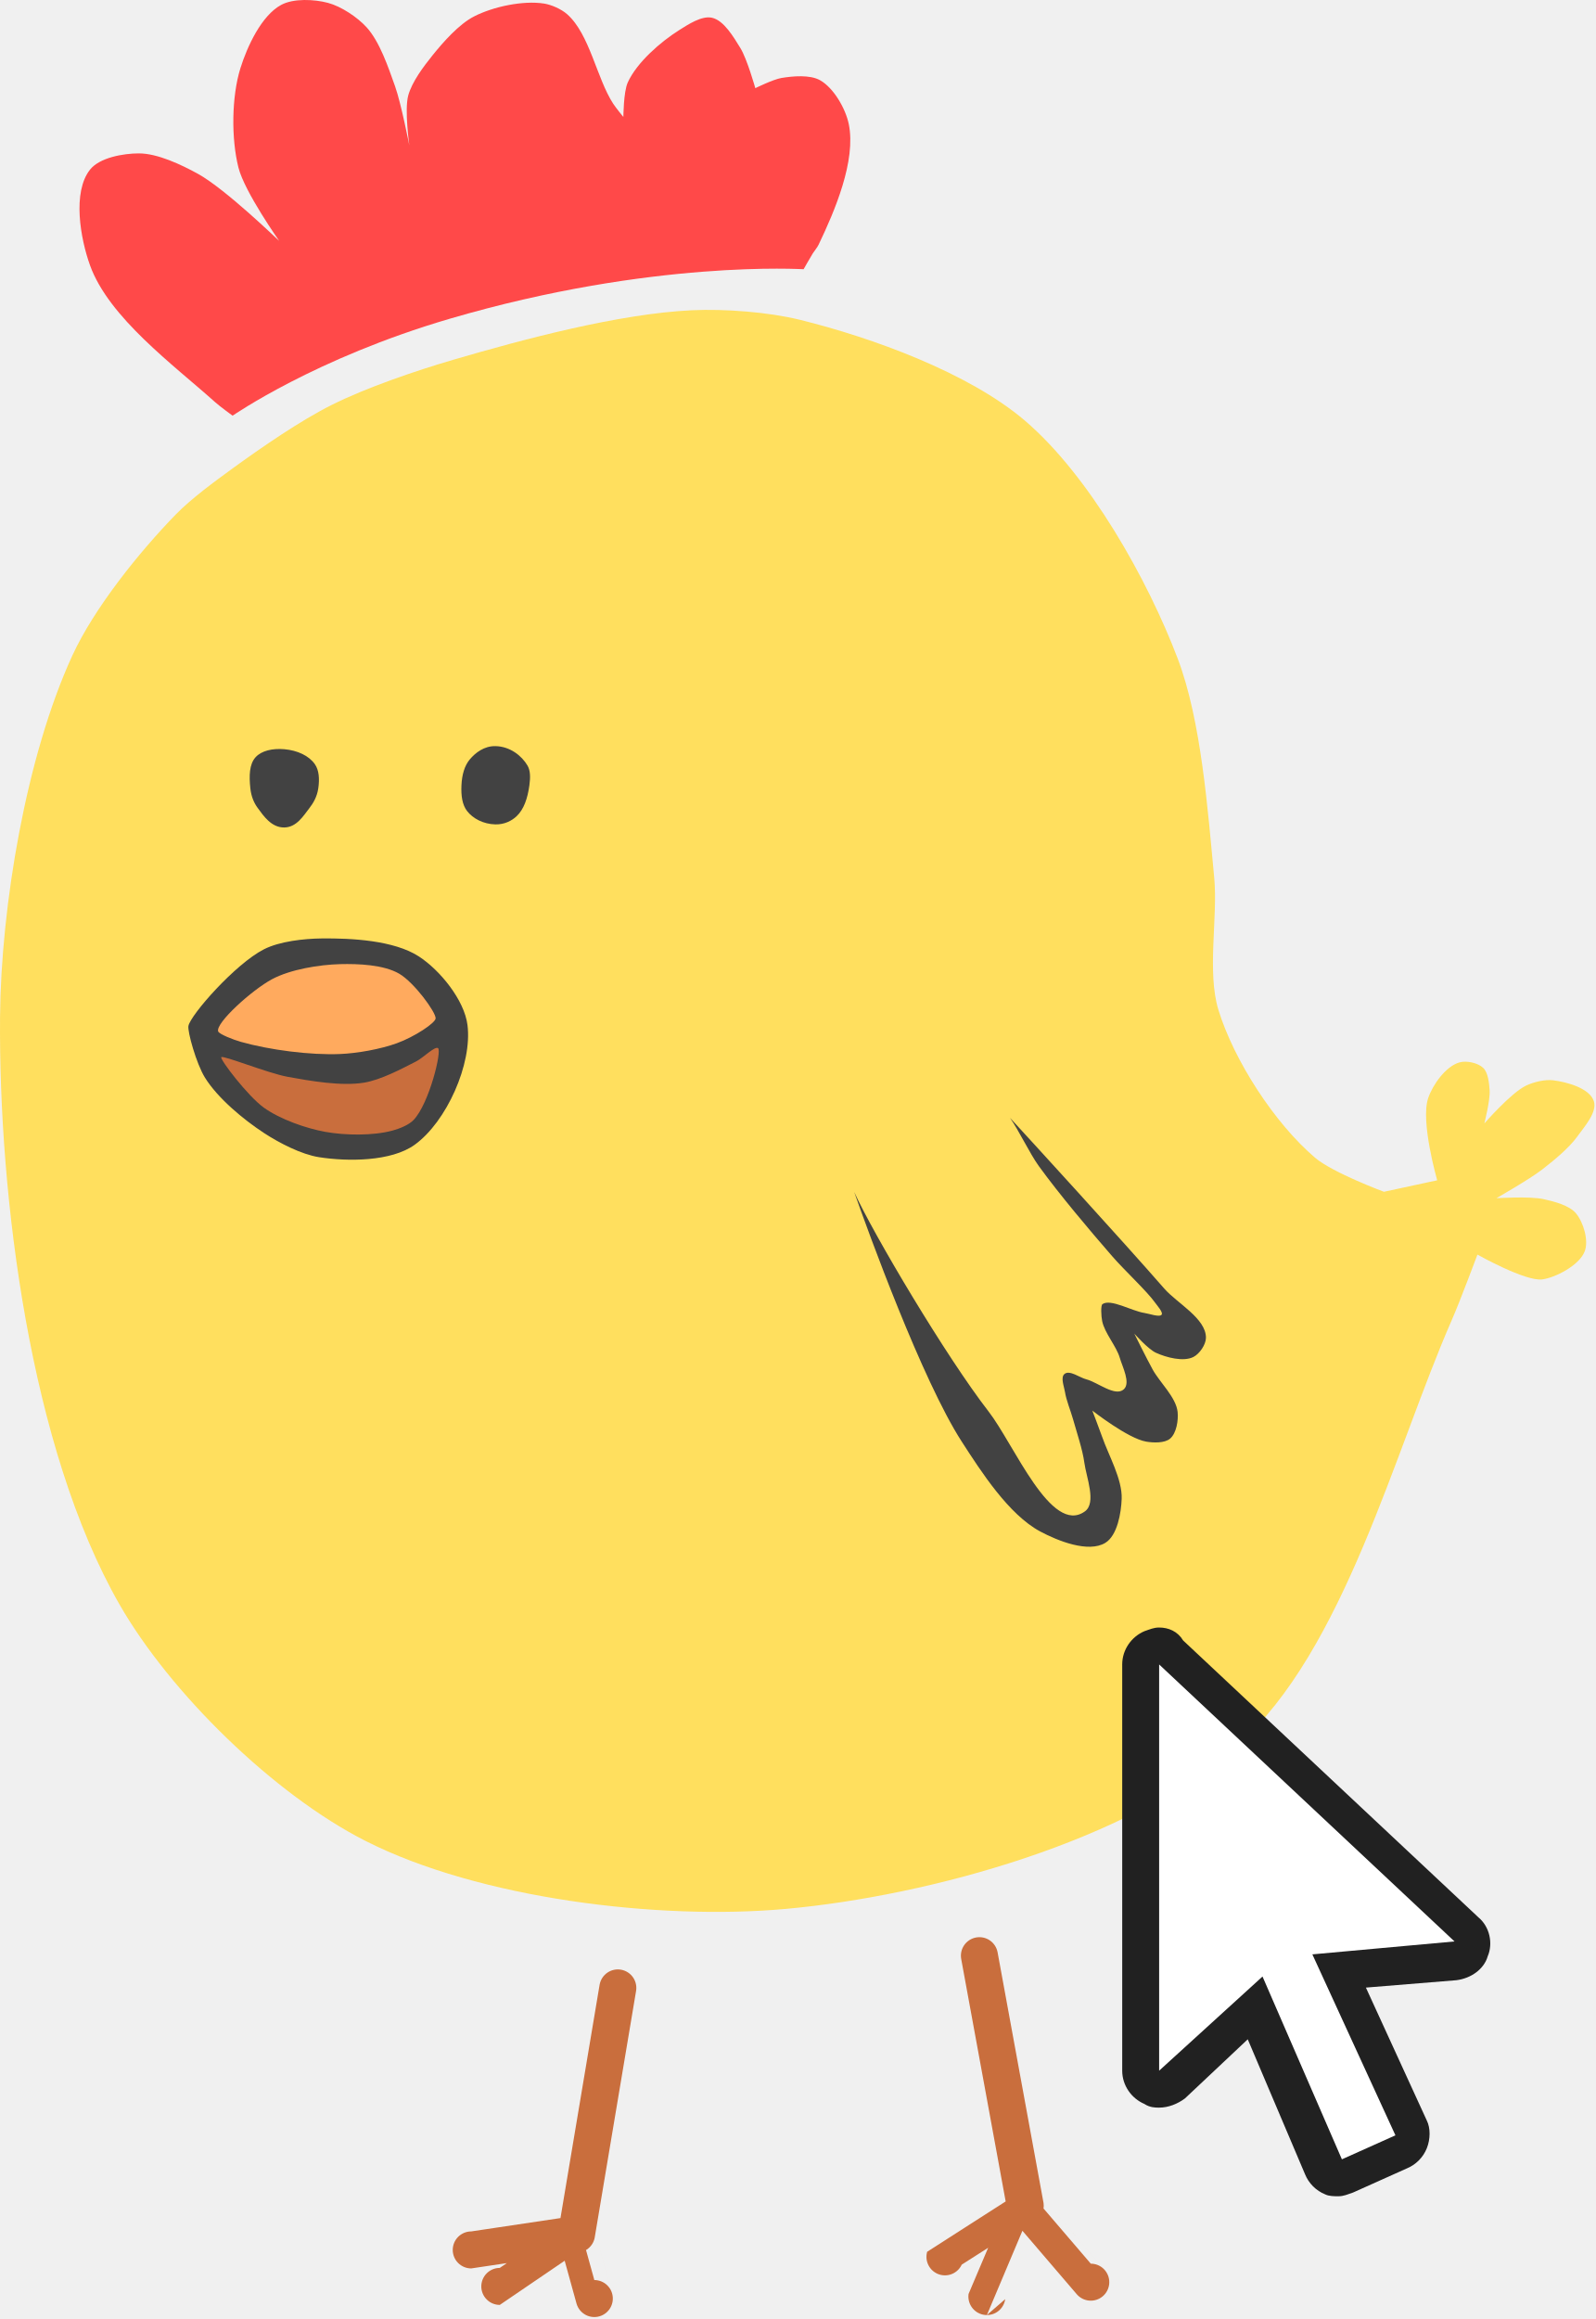
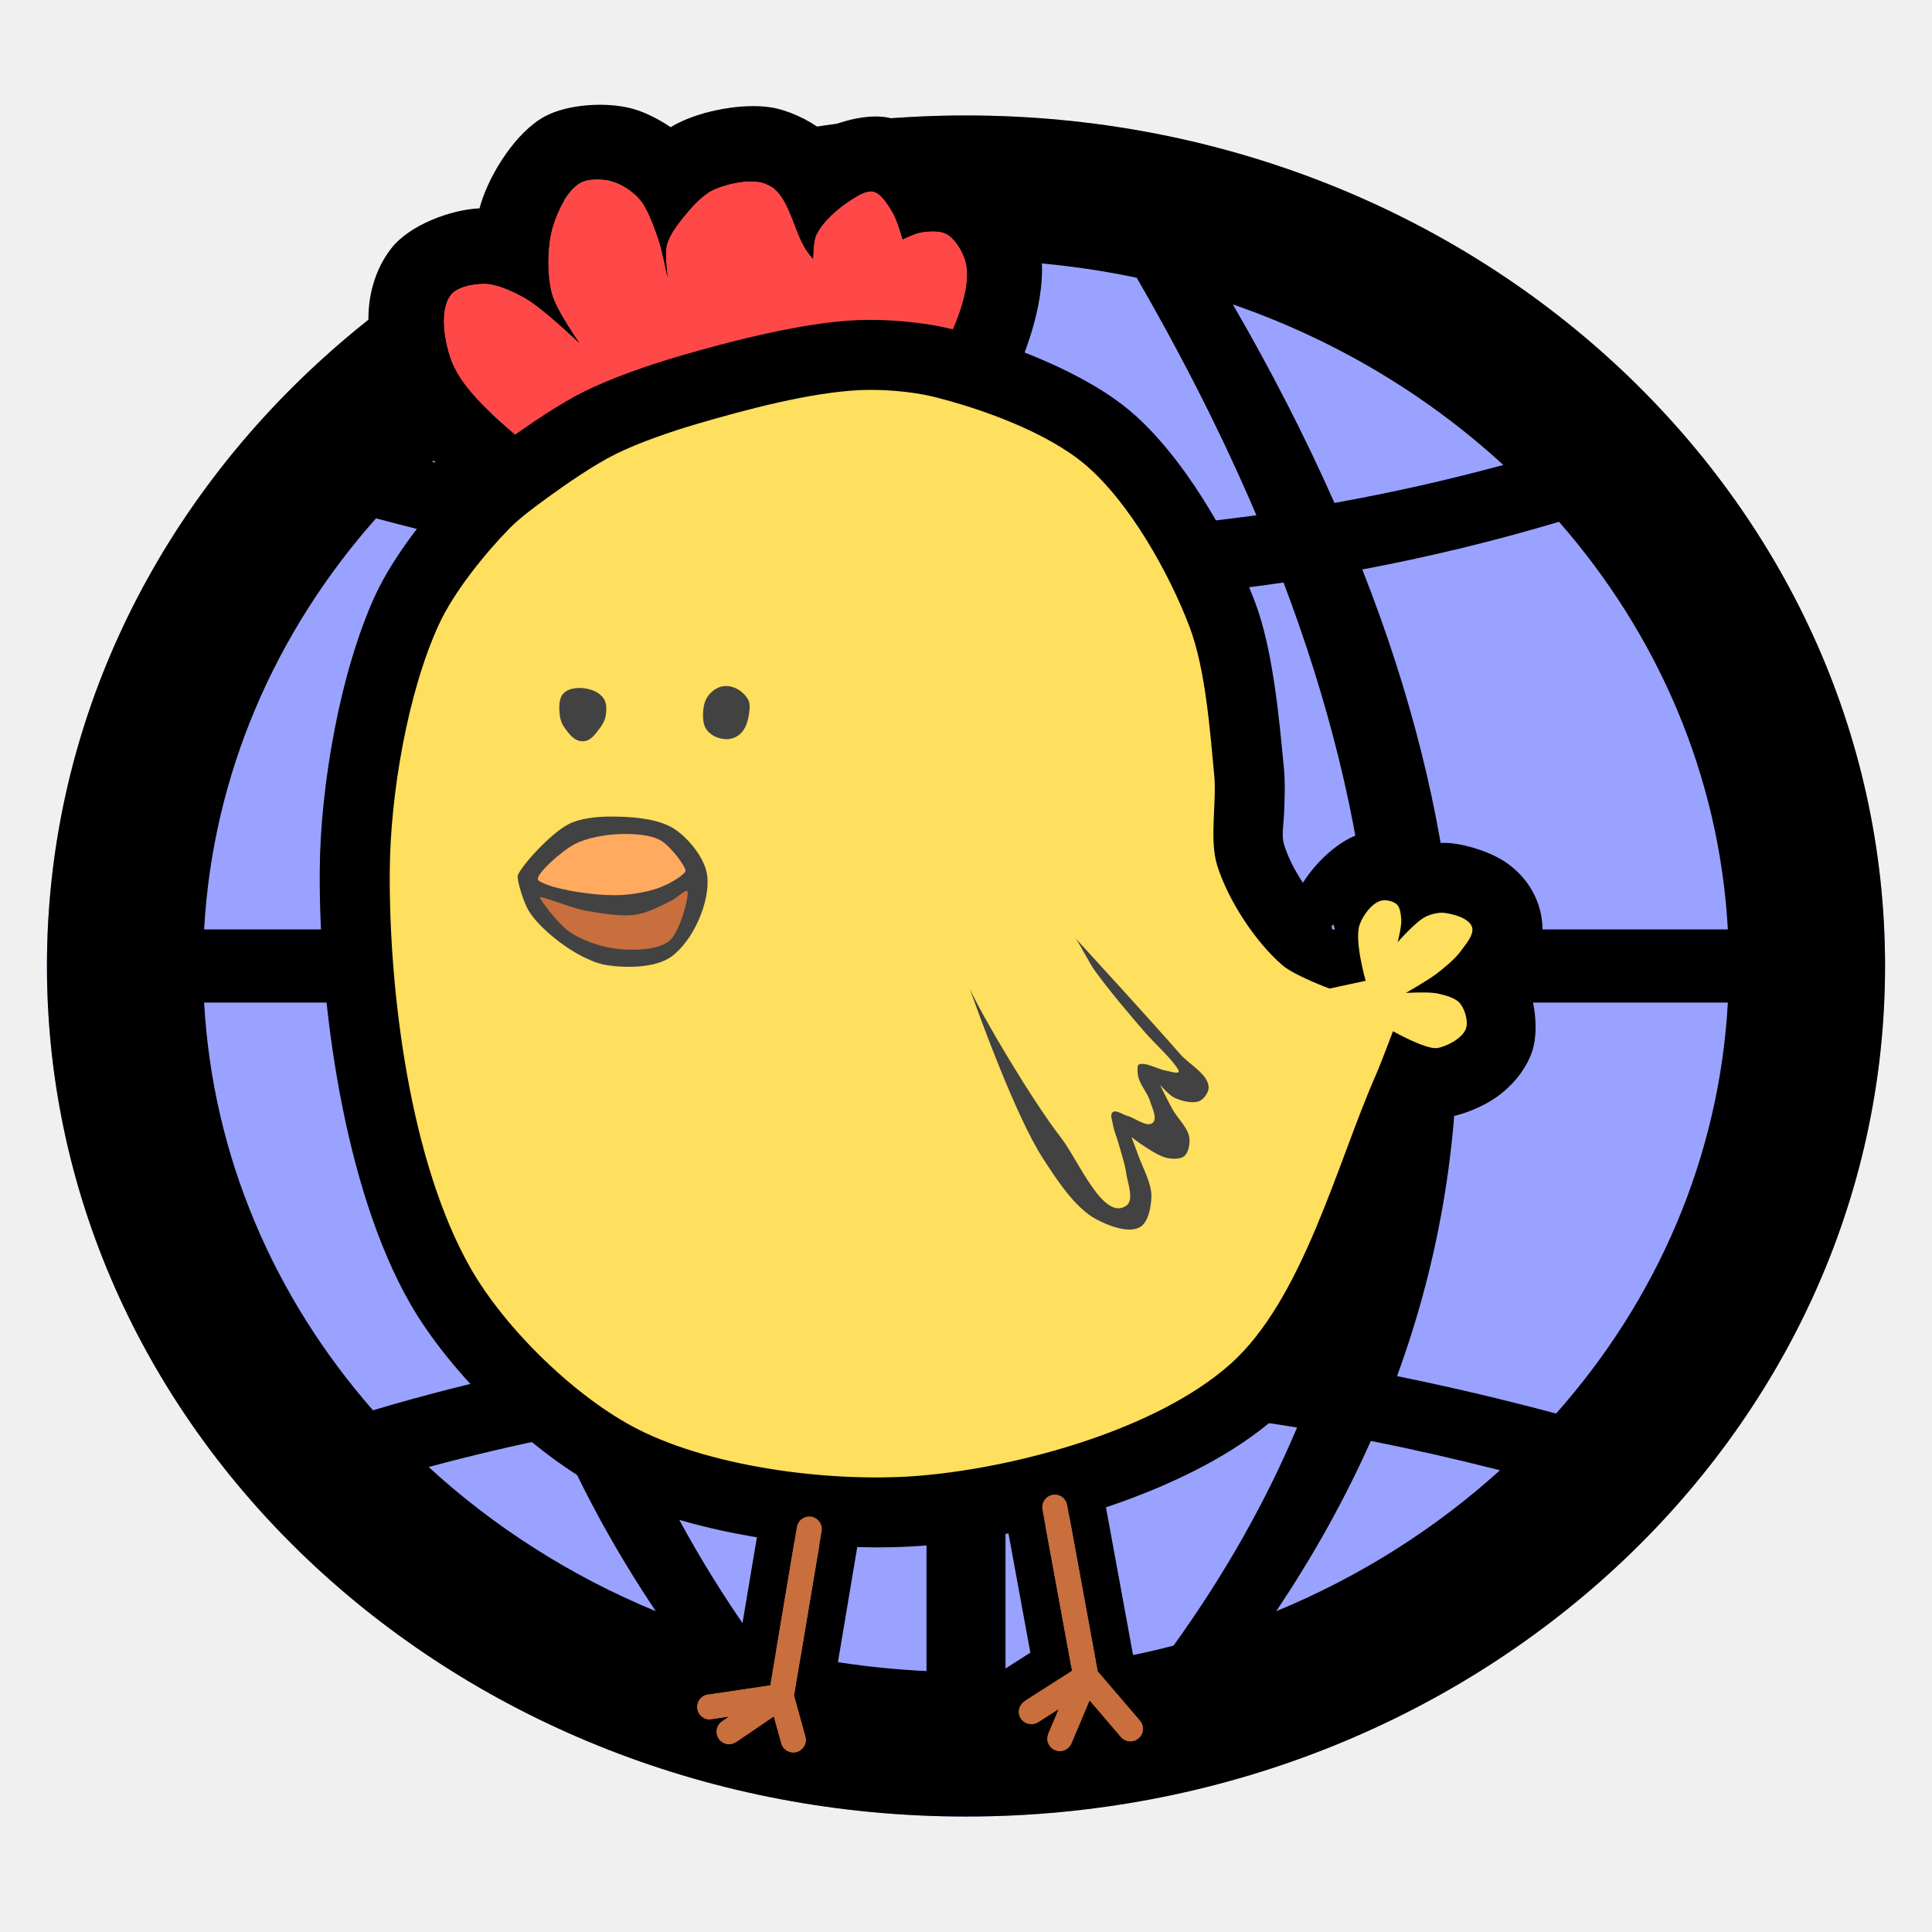
- <svg xmlns="http://www.w3.org/2000/svg" width="100%" height="100%" viewBox="0 0 647 940" version="1.1" xml:space="preserve" style="fill-rule:evenodd;clip-rule:evenodd;stroke-linecap:round;stroke-linejoin:round;">
-   <g id="dark-fill" transform="matrix(1,0,0,1,-473.173,-426.392)">
+ <svg xmlns="http://www.w3.org/2000/svg" width="100%" height="100%" viewBox="0 0 512 512" version="1.1" xml:space="preserve" style="fill-rule:evenodd;clip-rule:evenodd;stroke-linejoin:round;stroke-miterlimit:2;">
+   <g id="network" transform="matrix(0.988198,0,0,0.914521,-37.4736,-8.92865)">
+     <path d="M296.979,43.222C160.853,43.222 50.51,153.565 50.51,289.691C50.51,425.817 160.853,536.16 296.979,536.16C433.104,536.16 543.447,425.817 543.447,289.691C543.447,153.565 433.104,43.222 296.979,43.222Z" style="fill:rgb(154,162,255);fill-rule:nonzero;" />
+   </g>
+   <g id="network1" transform="matrix(0.988198,0,0,0.914521,-37.4736,-8.92865)">
+     <path d="M296.979,43.222C160.853,43.222 50.51,153.565 50.51,289.691C50.51,425.817 160.853,536.16 296.979,536.16C433.104,536.16 543.447,425.817 543.447,289.691C543.447,153.565 433.104,43.222 296.979,43.222ZM286.385,85.379L286.385,164.191C264.327,163.513 242.051,161.386 219.572,157.847C228.409,135.587 238.988,113.058 251.197,90.254C262.592,87.65 274.354,85.992 286.385,85.379ZM307.572,85.379C319.603,85.992 331.366,87.65 342.76,90.254C355.187,113.472 365.922,136.414 374.854,159.066C352.649,162.369 330.226,164.162 307.572,164.41L307.572,85.379ZM225.416,97.972C215.257,116.919 206.334,135.652 198.697,154.16C183.821,151.25 168.852,147.738 153.791,143.597C174.03,123.758 198.359,108.076 225.416,97.972ZM368.541,97.972C396.006,108.229 420.654,124.238 441.072,144.504C426.088,148.891 410.987,152.565 395.791,155.504C388.033,136.559 378.939,117.377 368.541,97.972ZM138.76,159.972C156.349,165.038 173.886,169.395 191.385,172.941C178.015,209.211 169.65,244.606 166.541,279.097L92.666,279.097C94.966,233.985 111.875,192.729 138.76,159.972ZM456.01,160.972C482.423,193.567 499.014,234.44 501.291,279.097L427.416,279.097C424.36,245.191 416.235,210.41 403.26,174.785C420.903,171.201 438.489,166.614 456.01,160.972ZM212.447,176.847C237.199,180.981 261.833,183.517 286.385,184.347L286.385,279.097L188.947,279.097C192.13,245.764 200.098,211.667 212.447,176.847ZM382.135,178.566C394.136,212.786 401.88,246.317 405.01,279.097L307.572,279.097L307.572,184.629C332.536,184.463 357.397,182.468 382.135,178.566ZM92.666,300.285L165.291,300.285C164.286,336.832 169.339,372.329 180.76,406.722C166.451,409.94 152.176,413.858 137.947,418.441C111.525,385.843 94.944,344.951 92.666,300.285ZM187.604,300.285L286.385,300.285L286.385,394.754C257.75,394.944 229.251,397.531 200.916,402.66C190.658,369.479 186.407,335.324 187.604,300.285ZM307.572,300.285L406.354,300.285C407.572,335.963 403.114,370.721 392.447,404.472C364.023,399.196 335.735,395.988 307.572,395.035L307.572,300.285ZM428.666,300.285L501.291,300.285C498.992,345.382 482.097,386.628 455.229,419.379C440.982,415.27 426.755,411.645 412.572,408.535C424.422,373.576 429.689,337.475 428.666,300.285ZM286.385,414.972L286.385,494.004C270.817,493.21 255.718,490.712 241.26,486.629C241.257,486.628 241.263,486.598 241.26,486.597C227.267,465.572 216.137,444.077 207.697,422.16C233.618,417.677 259.847,415.263 286.385,414.972L286.385,414.972ZM307.572,415.191C333.348,415.983 359.409,418.743 385.76,423.441C377.375,444.929 366.368,465.999 352.635,486.629C338.194,490.702 323.12,493.211 307.572,494.004L307.572,415.191ZM187.885,426.004C194.868,443.176 203.503,460.06 213.791,476.66C190.976,466.492 170.376,452.239 152.885,434.879C164.491,431.485 176.152,428.533 187.885,426.004ZM405.541,427.316C417.023,429.775 428.574,432.627 440.166,435.816C422.875,452.761 402.579,466.671 380.166,476.66C390.192,460.485 398.655,444.035 405.541,427.316Z" style="fill-rule:nonzero;" />
+   </g>
+   <g transform="matrix(0.443838,0,0,0.443838,-106.726,-141.677)">
+     <path d="M880.564,1316.82L853.173,1334.3C849.793,1336.46 849.117,1339.04 849.115,1339.05C847.926,1343.01 850.179,1347.19 854.144,1348.38C856.346,1349.04 858.616,1348.64 860.402,1347.48L860.397,1347.48C860.397,1347.48 860.751,1347.25 861.249,1346.94L872.578,1339.71L866.746,1353.53C865.959,1355.4 865.84,1356.54 865.839,1356.54C865.427,1360.66 868.437,1364.34 872.556,1364.75C875.927,1365.09 879.003,1363.13 880.233,1360.15L880.569,1359.36L891.045,1334.52L909.733,1356.34C912.426,1359.48 917.164,1359.85 920.308,1357.15C923.451,1354.46 923.817,1349.72 921.123,1346.58L895.861,1317.09L877.647,1217.77C876.9,1213.7 872.989,1211 868.917,1211.74C864.846,1212.49 862.146,1216.4 862.893,1220.47L880.564,1316.82Z" style="fill:rgb(201,110,61);" />
+     <path d="M845.797,1369.33C850.006,1378.93 859.14,1386.05 870.314,1387.17C881.117,1388.25 891.161,1383.45 897.264,1375.37C908.279,1383.76 924.033,1383.63 934.967,1374.27C947.553,1363.48 949.017,1344.51 938.233,1331.92C938.236,1331.92 916.926,1307.04 916.926,1307.04C916.926,1307.04 899.808,1213.7 899.808,1213.7C896.818,1197.4 881.156,1186.59 864.853,1189.58C848.551,1192.57 837.742,1208.23 840.732,1224.54L855.669,1305.98L841.041,1315.31C829.181,1322.89 827.541,1332.55 827.535,1332.57C822.963,1347.81 831.093,1363.86 845.797,1369.33ZM894.409,1372.9L880.233,1382.69C886.755,1382.69 892.817,1379.87 897.004,1375.18L895.86,1374.25C895.485,1373.91 895.111,1373.57 894.737,1373.23L894.409,1372.9ZM870.322,1367.74C867.266,1369.36 863.931,1370.46 860.463,1370.94C860.777,1371.54 861.128,1372.12 861.507,1372.68C865.689,1378.93 872.713,1382.69 880.233,1382.69L870.322,1367.74ZM880.569,1381.89L894.296,1372.79L894.293,1372.78L880.569,1381.89ZM870.954,1367.4L870.941,1367.41L880.569,1381.89L870.954,1367.4ZM851.7,1347.12C852.406,1347.67 853.229,1348.11 854.144,1348.38C856.346,1349.04 858.616,1348.64 860.402,1347.48L860.397,1347.48C860.397,1347.48 860.751,1347.25 861.249,1346.94L872.578,1339.71L866.746,1353.53C865.959,1355.4 865.84,1356.54 865.839,1356.54C865.427,1360.66 868.437,1364.34 872.556,1364.75C875.927,1365.09 879.003,1363.13 880.233,1360.15L880.569,1359.36L891.045,1334.52L909.733,1356.34C912.426,1359.48 917.164,1359.85 920.308,1357.15C923.451,1354.46 923.817,1349.72 921.123,1346.58L895.861,1317.09L877.647,1217.77C876.9,1213.7 872.989,1211 868.917,1211.74C864.846,1212.49 862.146,1216.4 862.893,1220.47L880.564,1316.82L853.173,1334.3C849.793,1336.46 849.117,1339.04 849.115,1339.05C848.934,1339.65 848.832,1340.26 848.814,1340.87L848.175,1339.59L850.135,1334.94L848.252,1328.51L848.07,1328.62C845.843,1330.08 843.942,1331.88 842.411,1333.92L842.389,1333.94L841.91,1334.61C840.242,1336.97 839.211,1339.26 838.687,1341.47C837.584,1345.45 837.569,1349.75 838.809,1353.91C839.802,1357.24 841.519,1360.21 843.759,1362.66C843.432,1360.9 843.265,1359.08 843.272,1357.24C839.64,1352.83 837.269,1347.47 838.687,1341.47C839.364,1339.02 840.45,1336.7 841.91,1334.61L842.411,1333.92C843.645,1332.33 845.79,1335.04 848.175,1339.59L845.984,1344.78C843.516,1350.64 843.421,1354.29 843.42,1354.3C843.322,1355.29 843.272,1356.27 843.272,1357.24C848.909,1364.08 857.587,1368.63 859.851,1369.73L859.973,1370L860.395,1370.01L860.393,1370L859.851,1369.73C858.821,1367.55 858.157,1365.23 857.876,1362.87C856.249,1358.39 854.012,1352.47 851.7,1347.12ZM857.718,1360.86C857.738,1361.53 857.789,1362.2 857.876,1362.87C859.354,1366.93 860.328,1369.81 860.393,1370L857.718,1360.86Z" />
+   </g>
+   <g transform="matrix(0.443838,0,0,0.443838,-106.726,-141.677)">
+     <path d="M675.717,1344.17L672.466,1346.39C671.969,1346.72 671.616,1346.96 671.616,1346.96L671.618,1346.96C669.624,1348.31 668.313,1350.59 668.313,1353.18C668.313,1357.32 671.674,1360.68 675.813,1360.68C675.815,1360.68 677.947,1360.8 680.743,1358.9L702.486,1344.1L706.912,1360.1C708.016,1364.09 712.15,1366.43 716.14,1365.33C720.13,1364.23 722.473,1360.09 721.37,1356.1L714.592,1331.6L731.068,1233.43C731.753,1229.35 728.994,1225.48 724.912,1224.79C720.83,1224.11 716.959,1226.87 716.274,1230.95C711.632,1258.62 703.121,1309.36 700.417,1325.48C688.468,1327.27 664.24,1330.89 664.236,1330.89C660.097,1330.89 656.736,1334.25 656.736,1338.39C656.736,1342.53 660.097,1345.89 664.236,1345.89L675.717,1344.17Z" style="fill:rgb(201,110,61);" />
+     <path d="M661.894,1308.46C646.411,1309.65 634.205,1322.61 634.205,1338.39C634.205,1348.79 639.507,1357.97 647.557,1363.36C651.727,1374.93 662.81,1383.21 675.813,1383.21C675.819,1383.21 682.839,1384.14 692.032,1378.41C699.411,1386.44 710.922,1390.15 722.146,1387.04C738.12,1382.63 747.503,1366.07 743.085,1350.1L737.639,1330.41L753.288,1237.16C756.03,1220.81 744.986,1205.32 728.64,1202.57C712.294,1199.83 696.797,1210.88 694.054,1227.22C690.491,1248.46 684.65,1283.28 680.903,1305.62L661.894,1308.46ZM671.615,1369.49L671.05,1367.65L670.084,1367.8L670.211,1367.94L671.615,1369.49ZM671.054,1367.65L671.616,1369.49L671.624,1367.57L671.054,1367.65ZM684.697,1365.3L684.13,1365.66L684.242,1365.63L684.697,1365.3ZM668.334,1352.85L668.313,1353.18C668.313,1357.32 671.674,1360.68 675.813,1360.68C675.815,1360.68 677.947,1360.8 680.743,1358.9L702.486,1344.1L706.912,1360.1C708.016,1364.09 712.15,1366.43 716.14,1365.33C720.13,1364.23 722.473,1360.09 721.37,1356.1L714.592,1331.6L731.068,1233.43C731.753,1229.35 728.994,1225.48 724.912,1224.79C720.83,1224.11 716.959,1226.87 716.274,1230.95C711.632,1258.62 703.121,1309.36 700.417,1325.48L668.746,1330.22C667.833,1326.89 666.622,1324.93 665.026,1325.42C664.395,1325.61 663.798,1325.82 663.236,1326.05L665.082,1330.76L664.236,1330.89C660.097,1330.89 656.736,1334.25 656.736,1338.39C656.736,1342.53 660.097,1345.89 664.236,1345.89L670.626,1344.93L670.907,1345.65L670.848,1344.9L675.717,1344.17L671.618,1346.96C669.712,1348.25 668.429,1350.4 668.334,1352.84L666.59,1353.09L666.633,1353.23L667.264,1353.12C667.506,1353.06 667.748,1353 667.991,1352.95L668.334,1352.85ZM666.574,1353.09L664.236,1353.42C665.046,1353.42 665.842,1353.36 666.617,1353.23L666.574,1353.09Z" />
+   </g>
+   <g transform="matrix(0.443838,0,0,0.443838,-106.726,-141.677)">
+     <path d="M567.473,594.884C567.464,594.882 562.355,591.169 560.34,589.362C543.564,574.318 517.294,555.124 509.663,533.921C505.726,522.982 502.464,504.296 509.663,495.167C513.538,490.253 523.195,488.578 529.453,488.57C537.041,488.559 546.712,493.166 553.365,496.815C564.613,502.984 586.319,524.058 586.349,524.027C586.372,524.002 572.358,504.218 569.857,494.342C566.881,482.589 567.044,465.503 570.681,453.938C573.419,445.232 579.15,432.724 587.173,428.376C592.18,425.662 600.635,426.084 606.138,427.551C611.509,428.984 618.061,433.336 621.805,437.446C627.169,443.335 630.673,453.856 633.348,461.359C635.827,468.31 639.098,485.279 639.121,485.272C639.14,485.266 637.113,470.967 638.682,465.13C640.163,459.617 644.942,453.289 648.524,448.844C652.876,443.443 659.229,436.205 665.402,433.042C673.103,429.097 685.222,426.496 693.771,427.836C696.818,428.314 700.794,430.104 703.107,432.145C712.286,440.24 715.098,458.161 721.781,468.414C722.892,470.12 725.894,473.802 725.911,473.801C725.945,473.797 725.947,463.649 727.706,459.796C731.407,451.687 740.993,443.361 748.534,438.609C752.139,436.336 757.658,432.668 761.821,433.581C766.734,434.659 770.652,441.521 773.312,445.791C776.079,450.232 779.4,462.124 779.417,462.13C779.427,462.134 786.644,458.557 790.01,458C794.641,457.233 801.53,456.614 805.631,458.898C811.204,462.003 816.012,470.426 817.302,476.673C820.362,491.495 811.599,511.965 805.058,525.613C804.511,526.754 803.383,528.046 802.711,529.118C801.534,530.998 799.005,535.51 799,535.514C798.887,535.605 737.984,531.446 655.659,555.552C600.736,571.634 567.567,594.905 567.473,594.884Z" style="fill:rgb(255,73,73);" />
+     <path d="M526.78,443.596C508.959,444.453 484.899,453.798 474.279,467.265C467.481,475.886 462.794,486.879 461.091,499.445C458.886,515.713 462.45,535.806 467.264,549.181C477.116,576.555 508.597,603.487 530.256,622.91C537.347,629.269 557.666,638.865 557.698,638.872L557.648,638.861C557.931,638.925 573.41,644.899 593.222,631.885C598.33,628.529 625.786,611.253 668.322,598.798C668.322,598.798 668.322,598.798 668.322,598.798C734.942,579.29 785.925,580.127 795.537,580.478C817.226,581.27 827.057,570.776 827.263,570.61C827.17,570.685 836.233,560.026 840.231,554.03C841.353,552.357 844.519,547.539 845.691,545.093C845.692,545.091 845.693,545.09 845.694,545.088C855.951,523.687 866.231,490.804 861.433,467.562C861.433,467.561 861.433,467.561 861.432,467.56C857.867,450.295 842.965,428.115 827.563,419.534C827.561,419.533 827.559,419.531 827.556,419.53C821.476,416.144 813.363,414.074 805.093,413.166C796.153,402.495 783.295,392.159 771.479,389.567C771.477,389.566 771.476,389.566 771.474,389.566C759.655,386.974 743.311,390.962 731.123,396.863C723,390.428 710.526,384.852 700.755,383.319C700.753,383.319 700.751,383.318 700.749,383.318C683.939,380.683 660,385.179 644.857,392.937C644.856,392.937 644.855,392.938 644.853,392.939C643.563,393.6 642.257,394.346 640.945,395.171C633.482,390.128 625.112,385.976 617.754,384.012C617.751,384.012 617.748,384.011 617.745,384.01C602.595,379.971 579.486,381.288 565.701,388.759C548.787,397.927 533.468,422.065 527.695,440.419L526.78,443.596ZM567.473,594.884C567.464,594.882 562.355,591.169 560.34,589.362C543.564,574.318 517.294,555.124 509.663,533.921C505.726,522.982 502.464,504.296 509.663,495.167C513.538,490.253 523.195,488.578 529.453,488.57C537.041,488.559 546.712,493.166 553.365,496.815C564.613,502.984 586.319,524.058 586.349,524.027C586.372,524.002 572.358,504.218 569.857,494.342C566.881,482.589 567.044,465.503 570.681,453.938C573.419,445.232 579.15,432.724 587.173,428.376C592.18,425.662 600.635,426.084 606.138,427.551C611.509,428.984 618.061,433.336 621.805,437.446C627.169,443.335 630.673,453.856 633.348,461.359C635.827,468.31 639.098,485.279 639.121,485.272C639.14,485.266 637.113,470.967 638.682,465.13C640.163,459.617 644.942,453.289 648.524,448.844C652.876,443.443 659.229,436.205 665.402,433.042C673.103,429.097 685.222,426.496 693.771,427.836C696.818,428.314 700.794,430.104 703.107,432.145C712.286,440.24 715.098,458.161 721.781,468.414C722.892,470.12 725.894,473.802 725.911,473.801C725.945,473.797 725.947,463.649 727.706,459.796C731.407,451.687 740.993,443.361 748.534,438.609C752.139,436.336 757.658,432.668 761.821,433.581C766.734,434.659 770.652,441.521 773.312,445.791C776.079,450.232 779.4,462.124 779.417,462.13C779.427,462.134 786.644,458.557 790.01,458C794.641,457.233 801.53,456.614 805.631,458.898C811.204,462.003 816.012,470.426 817.302,476.673C820.362,491.495 811.599,511.965 805.058,525.613C804.511,526.754 803.383,528.046 802.711,529.118C801.534,530.998 799.005,535.51 799,535.514C798.887,535.605 737.984,531.446 655.659,555.552C600.736,571.634 567.567,594.905 567.473,594.884ZM840.231,554.03L839.84,554.626C839.84,554.626 840.376,553.845 840.881,553.068L840.231,554.03Z" />
+   </g>
+   <g transform="matrix(0.927841,0,0,0.927841,9.22133,16.8081)">
+     <path d="M134.757,107.786C130.487,110.884 124.843,115.161 121.163,118.941C112.63,127.705 102.331,140.832 97.223,151.946C97.223,151.946 97.223,151.946 97.223,151.946C87.225,173.702 81.583,206.229 81.39,230.171C81.083,268.159 88.303,321.18 107.173,354.15C118.743,374.368 142.411,397.376 163.177,407.926C163.178,407.926 163.178,407.926 163.178,407.926C188.248,420.661 227.65,425.754 255.653,423.205C287.221,420.336 331.026,407.528 354.722,386.47C364.839,377.481 373.083,364.718 379.871,350.424C387.557,334.237 393.437,315.986 399.536,301.232C400.807,301.269 401.969,301.205 402.992,301.076C406.801,300.597 412.942,298.497 417.728,295.07C422.462,291.679 425.821,287.149 427.446,282.847C427.447,282.843 427.449,282.839 427.45,282.835C429.621,277.076 428.717,268.4 425.935,261.704C427.227,259.709 428.489,257.496 429.216,255.447C431.066,250.24 431.031,245.123 429.519,240.48C428.021,235.877 425.032,231.633 420.482,228.414C416.171,225.365 409.609,223.336 405.049,222.774C403.154,222.541 400.967,222.589 398.737,222.862C392.907,219.721 384.675,218.335 379.119,219.877C372.907,221.602 366.18,227.696 362.203,234.024C359.822,230.455 357.87,226.558 356.81,223.101C356.053,220.632 356.664,217.494 356.805,214.463C357.019,209.851 357.156,205.334 356.783,201.423C356.783,201.423 356.783,201.422 356.783,201.422C355.405,186.975 353.648,167.329 348.494,153.764C341.592,135.597 327.912,112.106 313.129,99.492C300.118,88.391 277.907,79.839 261.301,75.745C253.518,73.827 242.699,72.96 234.692,73.333C219.091,74.06 198.668,79.333 183.679,83.718C175.405,86.139 164.476,89.93 156.765,93.785C156.764,93.786 156.764,93.786 156.764,93.786C149.765,97.286 141.09,103.19 134.757,107.786ZM135.009,359.04L135.353,359.451C135.552,359.688 135.752,359.925 135.954,360.161C135.636,359.789 135.321,359.415 135.009,359.04ZM130.769,353.664L131.079,354.079C131.323,354.404 131.57,354.73 131.82,355.055C131.465,354.593 131.114,354.129 130.769,353.664ZM128.401,350.353C128.496,350.491 128.592,350.629 128.687,350.766C128.592,350.629 128.496,350.491 128.401,350.353ZM126.628,347.676C127.049,348.336 127.484,348.998 127.933,349.664C127.484,348.999 127.049,348.336 126.628,347.676ZM139.731,129.097L139.373,129.389C137.948,130.561 136.605,131.75 135.493,132.892C128.381,140.197 119.653,151.034 115.396,160.297C106.449,179.766 101.562,208.907 101.389,230.333C101.107,265.195 107.214,313.959 124.531,344.215C125.042,345.108 125.581,346.007 126.144,346.91C125.581,346.007 125.042,345.108 124.531,344.215C107.214,313.959 101.107,265.195 101.389,230.333C101.562,208.907 106.449,179.766 115.396,160.297C119.653,151.034 128.381,140.197 135.493,132.892C136.698,131.655 138.173,130.363 139.731,129.097ZM400.079,281.256L400.08,281.256L400.079,281.256ZM395.592,280.103L395.67,280.133L395.592,280.103L395.528,280.078L395.592,280.103ZM408.383,270.848L408.378,270.833L408.383,270.848ZM408.027,270.007C408.121,270.203 408.209,270.406 408.292,270.613C408.209,270.406 408.121,270.203 408.027,270.007ZM401.222,265.775C401.733,265.895 402.29,266.033 402.855,266.197C402.29,266.033 401.733,265.895 401.222,265.775ZM399.514,265.482C399.997,265.531 400.434,265.595 400.8,265.678L400.92,265.706L400.8,265.678C400.434,265.595 399.997,265.531 399.514,265.482ZM391.611,265.485C391.614,265.491 393.905,265.342 396.329,265.348C394.16,265.343 392.098,265.461 391.685,265.482L391.611,265.485ZM397.857,265.376C398.396,265.395 398.919,265.426 399.4,265.471C399.031,265.436 398.637,265.41 398.231,265.391L397.857,265.376ZM369.793,264.241L369.678,264.199C369.752,264.227 369.792,264.241 369.793,264.241L371.41,263.895C370.442,264.103 369.796,264.241 369.793,264.241ZM372.444,251.275C371.403,249.698 370.595,247.949 370.386,246.356L370.94,245.95L372.444,251.275ZM400.455,242.708C399.349,242.887 398.223,243.242 397.366,243.652C394.409,245.066 389.277,250.996 389.267,250.989L389.286,250.913L389.267,250.989C389.277,250.996 394.409,245.066 397.366,243.652C398.268,243.221 399.468,242.85 400.629,242.681L400.455,242.708ZM346.544,246.403C347.475,247.741 348.443,249.041 349.438,250.284C348.444,249.041 347.476,247.741 346.544,246.403ZM407.939,244.148C408.081,244.22 408.22,244.296 408.355,244.374C408.22,244.296 408.081,244.22 407.939,244.148ZM390.188,243.402C390.201,243.513 390.213,243.624 390.224,243.733L390.192,243.438L390.188,243.402ZM390.045,242.466C390.078,242.634 390.107,242.803 390.132,242.972C390.107,242.803 390.078,242.634 390.045,242.466ZM389.651,241.136C389.8,241.476 389.913,241.853 389.999,242.243C389.913,241.853 389.8,241.476 389.651,241.136ZM387.943,239.52C388.371,239.707 388.751,239.94 389.037,240.213C389.183,240.352 389.311,240.516 389.424,240.698C389.311,240.516 389.183,240.352 389.037,240.213C388.783,239.97 388.454,239.759 388.084,239.584L387.943,239.52ZM339.237,233.231L339.41,233.641L339.237,233.231ZM338.31,230.833L338.426,231.153L338.31,230.833ZM336.653,221.522C336.673,222.243 336.707,222.954 336.761,223.652C336.707,222.954 336.673,222.243 336.653,221.522ZM334.395,180.396C334.512,181.19 334.623,181.987 334.73,182.785C334.623,181.987 334.512,181.19 334.395,180.396ZM280.36,103.115C281.195,103.475 282.025,103.843 282.847,104.22C282.025,103.843 281.195,103.475 280.36,103.115ZM275.387,101.09C276.384,101.474 277.38,101.87 278.37,102.277C277.379,101.869 276.383,101.473 275.387,101.09ZM407.916,269.783C407.897,269.746 407.878,269.71 407.859,269.674L407.801,269.565C407.86,269.673 407.917,269.783 407.972,269.895L407.916,269.783ZM407.682,269.354C407.582,269.182 407.477,269.017 407.37,268.861L407.305,268.769C407.457,268.981 407.604,269.213 407.742,269.459L407.682,269.354ZM406.843,268.208C406.591,267.952 406.296,267.72 405.97,267.509L405.88,267.452C406.272,267.697 406.623,267.971 406.91,268.278L406.843,268.208ZM396.713,265.351C396.969,265.353 397.225,265.357 397.479,265.364L397.096,265.356L396.713,265.351ZM368.181,263.618L368.848,263.881C368.277,263.658 367.482,263.342 366.56,262.959C367.164,263.21 367.713,263.432 368.181,263.618ZM379.782,260.741L379.83,260.926L379.985,261.511C379.93,261.308 379.861,261.048 379.782,260.741ZM344.044,242.572L344.344,243.058L344.044,242.572ZM402.299,242.596L402.142,242.588C402.301,242.594 402.455,242.606 402.604,242.624C404.055,242.803 406.044,243.242 407.679,244.02C406.044,243.242 404.055,242.803 402.604,242.624C402.504,242.612 402.403,242.603 402.299,242.596ZM400.976,242.637C401.321,242.598 401.659,242.58 401.982,242.584L401.819,242.584C401.492,242.587 401.15,242.613 400.803,242.657L400.976,242.637ZM343.169,241.104L343.457,241.594C342.781,240.45 342.14,239.297 341.54,238.144C342.054,239.132 342.599,240.121 343.169,241.104ZM341.036,237.155L341.285,237.649C341.019,237.128 340.762,236.607 340.514,236.088C340.684,236.444 340.858,236.799 341.036,237.155ZM337.912,229.668L337.985,229.891L338.144,230.361C338.065,230.129 337.987,229.898 337.912,229.668ZM334.184,178.995C333.932,177.365 333.657,175.747 333.355,174.154C333.7,175.975 334.01,177.829 334.291,179.695L334.184,178.995ZM333.09,172.795C332.228,168.516 331.159,164.451 329.798,160.867C329.433,159.905 329.046,158.925 328.639,157.931C329.046,158.925 329.433,159.905 329.798,160.867C331.231,164.639 332.34,168.944 333.224,173.473L333.09,172.795ZM328.014,156.427C326.947,153.905 325.757,151.301 324.46,148.666C325.887,151.563 327.184,154.426 328.33,157.182L328.014,156.427ZM322.012,143.906L322.435,144.7C322.294,144.435 322.153,144.171 322.012,143.906L321.583,143.111C321.728,143.376 321.87,143.641 322.012,143.906ZM320.263,140.732L320.708,141.524L320.263,140.732ZM318.425,137.583C317.956,136.8 317.479,136.022 316.994,135.249L317.235,135.636C317.798,136.539 318.351,137.451 318.892,138.367L318.425,137.583ZM316.261,134.094C315.606,133.071 314.938,132.06 314.259,131.064C315.023,132.185 315.773,133.325 316.507,134.478L316.261,134.094ZM313.747,130.32C312.463,128.466 311.14,126.668 309.784,124.947C311.23,126.782 312.639,128.706 314.003,130.692L313.747,130.32ZM308.142,122.92C307.958,122.7 307.774,122.481 307.589,122.263C307.866,122.589 308.143,122.919 308.418,123.253L308.142,122.92ZM307.032,121.615C306.009,120.437 304.97,119.308 303.919,118.238C305.065,119.405 306.196,120.641 307.311,121.938L307.032,121.615ZM303.345,117.66L303.632,117.948C303.345,117.659 303.057,117.374 302.768,117.095L302.479,116.817C302.768,117.093 303.057,117.375 303.345,117.66ZM298.012,112.991C297.271,112.428 296.503,111.876 295.711,111.335C296.603,111.944 297.463,112.567 298.288,113.202L298.012,112.991ZM288.678,107.101C291.052,108.372 293.316,109.717 295.412,111.132L295.112,110.93C293.1,109.589 290.94,108.312 288.678,107.101ZM177.317,106.823L176.541,107.106C177.316,106.821 178.095,106.541 178.874,106.267L178.095,106.543C177.836,106.635 177.576,106.729 177.317,106.823ZM181.203,105.463L180.429,105.727C183.532,104.664 186.579,103.708 189.295,102.913C195.255,101.17 202.154,99.24 209.216,97.566L208.46,97.746C201.663,99.378 195.043,101.232 189.295,102.913C186.805,103.642 184.038,104.506 181.203,105.463ZM263.35,97.016C267.002,98.093 270.822,99.359 274.632,100.802C271.07,99.453 267.498,98.259 264.061,97.228L263.35,97.016ZM210.732,97.211L209.974,97.388C212.753,96.737 215.552,96.129 218.326,95.589L217.569,95.738C215.295,96.19 213.008,96.686 210.732,97.211ZM260.549,96.218C259.858,96.027 259.176,95.844 258.503,95.669L257.833,95.496C258.945,95.78 260.083,96.085 261.241,96.41L260.549,96.218ZM219.836,95.301L219.082,95.443C219.837,95.3 220.59,95.161 221.34,95.028L220.589,95.163C220.338,95.209 220.087,95.255 219.836,95.301ZM224.319,94.53L223.578,94.648L222.835,94.771C223.33,94.688 223.826,94.607 224.319,94.53ZM255.041,94.827C254.637,94.741 254.226,94.659 253.808,94.58L253.493,94.522C254.125,94.638 254.743,94.761 255.342,94.892L255.041,94.827ZM252.856,94.409C252.429,94.335 251.995,94.265 251.557,94.198L251.227,94.149C251.888,94.246 252.539,94.352 253.176,94.465L252.856,94.409ZM250.228,94.008C248.663,93.798 247.053,93.631 245.446,93.507L244.758,93.457C246.822,93.6 248.902,93.815 250.895,94.1L250.228,94.008ZM243.385,93.372C241.333,93.26 239.319,93.22 237.446,93.253L238.075,93.245C239.978,93.228 242.01,93.284 244.07,93.412L243.385,93.372Z" />
+   </g>
+   <g transform="matrix(0.443838,0,0,0.443838,-106.726,-141.677)">
+     <path d="M880.564,1316.82L853.173,1334.3C849.793,1336.46 849.117,1339.04 849.115,1339.05C847.926,1343.01 850.179,1347.19 854.144,1348.38C856.346,1349.04 858.616,1348.64 860.402,1347.48L860.397,1347.48C860.397,1347.48 860.751,1347.25 861.249,1346.94L872.578,1339.71L866.746,1353.53C865.959,1355.4 865.84,1356.54 865.839,1356.54C865.427,1360.66 868.437,1364.34 872.556,1364.75C875.927,1365.09 879.003,1363.13 880.233,1360.15L880.569,1359.36L891.045,1334.52L909.733,1356.34C912.426,1359.48 917.164,1359.85 920.308,1357.15C923.451,1354.46 923.817,1349.72 921.123,1346.58L895.861,1317.09L877.647,1217.77C876.9,1213.7 872.989,1211 868.917,1211.74C864.846,1212.49 862.146,1216.4 862.893,1220.47L880.564,1316.82Z" style="fill:rgb(201,110,61);" />
+   </g>
+   <g transform="matrix(0.443838,0,0,0.443838,-106.726,-141.677)">
+     <path d="M675.717,1344.17L672.466,1346.39C671.969,1346.72 671.616,1346.96 671.616,1346.96L671.618,1346.96C669.624,1348.31 668.313,1350.59 668.313,1353.18C668.313,1357.32 671.674,1360.68 675.813,1360.68C675.815,1360.68 677.947,1360.8 680.743,1358.9L702.486,1344.1L706.912,1360.1C708.016,1364.09 712.15,1366.43 716.14,1365.33C720.13,1364.23 722.473,1360.09 721.37,1356.1L714.592,1331.6L731.068,1233.43C731.753,1229.35 728.994,1225.48 724.912,1224.79C720.83,1224.11 716.959,1226.87 716.274,1230.95C711.632,1258.62 703.121,1309.36 700.417,1325.48C688.468,1327.27 664.24,1330.89 664.236,1330.89C660.097,1330.89 656.736,1334.25 656.736,1338.39C656.736,1342.53 660.097,1345.89 664.236,1345.89L675.717,1344.17Z" style="fill:rgb(201,110,61);" />
+   </g>
+   <g transform="matrix(0.443838,0,0,0.443838,-106.726,-141.677)">
    <path d="M706.409,687.974C660.899,678.325 585.938,685.498 554.669,719.943C533.503,743.259 539.864,792.101 537.558,823.506C534.242,868.65 515.565,937.013 541.16,974.347C599.159,1058.95 767.493,1061.96 869.858,1068.45C894.393,1070.01 931.973,1075.02 951.358,1059.9C984.497,1034.05 1000.49,965.984 990.08,925.268C975.707,869.063 893.238,830.507 848.696,793.338C807.935,759.326 758.37,698.991 706.409,687.974Z" style="fill:rgb(66,66,66);" />
  </g>
-   <g id="lower-beak" transform="matrix(1,0,0,1,-473.173,-426.392)">
+   <g transform="matrix(0.443838,0,0,0.443838,-106.726,-141.677)">
    <path d="M562.89,854.937C562.323,855.837 573.637,870.7 580.16,875.381C586.672,880.052 597.126,883.751 605.013,885.176C613.082,886.634 624.428,886.814 632.339,884.661C635.117,883.906 638.922,882.421 640.899,880.33C647.231,873.63 652.436,852.214 650.751,851.224C649.403,850.433 644.728,855.179 641.986,856.587C635.863,859.73 627.533,864.136 620.741,865.249C611.555,866.754 598.961,864.551 589.805,862.878C581.724,861.401 563.484,853.994 562.89,854.937Z" style="fill:rgb(201,110,61);" />
  </g>
-   <g id="upper-beak" transform="matrix(1,0,0,1,-473.173,-426.392)">
+   <g transform="matrix(0.443838,0,0,0.443838,-106.726,-141.677)">
    <path d="M561.623,844.452C560.517,841.034 575.411,827.624 583.444,823.323C590.933,819.313 602.599,817.423 611.09,817.202C618.348,817.013 628.699,817.416 634.984,821.052C641.07,824.574 649.999,836.764 649.794,839.219C649.64,841.062 641.374,846.618 633.997,849.29C627.443,851.664 618.079,853.347 611.09,853.635C598.925,854.136 582.525,852 570.806,848.697C567.841,847.862 561.991,845.59 561.623,844.452Z" style="fill:rgb(255,170,94);" />
  </g>
-   <g id="body" transform="matrix(1,0,0,1,-473.173,-426.392)">
+   <g transform="matrix(0.443838,0,0,0.443838,-106.726,-141.677)">
    <path d="M567.505,616.243C560.313,621.462 550.686,628.521 544.487,634.889C529.619,650.16 511.374,672.814 502.474,692.18C483.77,732.88 473.554,793.798 473.192,838.589C472.603,911.468 485.37,1013.41 521.571,1076.66C542.188,1112.69 584.29,1153.77 621.297,1172.57C667.519,1196.05 740.263,1204.85 791.893,1200.15C850.09,1194.86 931.328,1172.56 975.013,1133.74C1018.31,1095.27 1038.6,1014.36 1061.86,961.32C1065.27,953.536 1072.17,934.956 1072.2,934.944C1072.22,934.933 1091.55,945.867 1098.47,944.995C1103.55,944.356 1113.51,939.395 1115.7,933.597C1117.37,929.167 1115.18,921.848 1112.15,918.216C1109.4,914.939 1103.28,913.426 1099.11,912.478C1093.49,911.199 1079.91,912.094 1079.9,912.075C1079.9,912.055 1093.19,904.507 1098.36,900.513C1103.03,896.908 1109.25,891.849 1112.7,887.059C1115.46,883.209 1120.86,877.253 1119.39,872.744C1117.67,867.452 1108.41,864.964 1102.88,864.284C1099.56,863.874 1094.95,864.989 1091.93,866.433C1085.75,869.388 1075.02,881.785 1075,881.771C1074.99,881.763 1077.42,872.398 1077.14,868.323C1076.94,865.494 1076.57,861.199 1074.52,859.243C1072.39,857.214 1067.8,856.232 1064.97,857.018C1059.41,858.56 1054.12,865.981 1052.25,871.436C1048.97,880.962 1055.9,904.791 1055.88,904.818C1055.87,904.835 1034.31,909.477 1034.29,909.474C1034.25,909.471 1013.54,901.751 1006.43,895.724C990.028,881.81 973.48,856.29 967.174,835.724C962.459,820.341 966.999,798.137 965.472,782.121C962.909,755.25 960.267,718.603 950.68,693.371C938.46,661.207 914.87,619.206 888.695,596.873C865.886,577.411 826.593,563.195 797.48,556.019C784.71,552.871 766.948,551.533 753.81,552.146C724.169,553.527 685.438,563.887 656.96,572.219C641.815,576.65 621.767,583.476 607.653,590.533C594.861,596.93 579.08,607.842 567.505,616.243ZM882.665,879.493C886.189,884.473 890.747,894.072 894.33,899.016C902.649,910.495 914.858,924.968 924.164,935.661C929.226,941.477 938.354,949.914 941.597,954.546C942.272,955.51 944.753,958.258 944.197,959.222C943.457,960.503 939.122,958.872 937.115,958.582C932.225,957.875 923.444,952.682 920.16,955.022C919.422,955.549 919.638,959.817 920.031,961.818C920.989,966.707 925.802,972.016 927.194,976.799C928.269,980.495 931.653,986.896 928.84,989.523C925.379,992.755 918.172,986.646 913.58,985.487C910.935,984.82 906.808,981.57 904.742,983.352C903.094,984.772 904.63,988.449 904.961,990.599C905.486,994 907.291,998.285 908.215,1001.6C909.69,1006.89 912.093,1013.88 912.826,1019.33C913.615,1025.18 917.836,1035.55 913.053,1039.02C899.387,1048.93 884.327,1011.86 873.981,998.523C856.854,976.438 827.368,926.817 819.511,909.58C825.188,925.721 847.045,985.878 863.113,1010.75C870.977,1022.92 882.109,1040.28 894.873,1047.14C901.974,1050.95 914.467,1055.98 921.34,1051.77C926.213,1048.78 927.754,1039.62 927.957,1033.91C928.238,1026 922.614,1016.23 920.017,1008.76C918.904,1005.56 916.04,998.183 916.047,998.174C916.063,998.154 930.433,1009.47 937.883,1010.75C940.777,1011.24 945.352,1011.43 947.596,1009.53C950.17,1007.36 950.99,1002.08 950.637,998.724C950.009,992.76 943.385,986.752 940.501,981.494C938.147,977.202 933.054,966.974 933.068,966.966C933.078,966.961 938.648,973.283 941.852,974.736C946.031,976.632 952.967,978.509 957.056,976.425C959.535,975.162 962.1,971.438 962.123,968.656C962.188,960.817 950.383,954.63 945.231,948.722C928.323,929.338 890.154,887.611 882.665,879.493ZM603.615,806.786C596.47,806.863 586.574,807.938 580.205,811.177C568.54,817.109 550.463,837.731 549.573,842.234C549.125,844.497 552.77,857.517 556.217,863.113C561.402,871.531 571.964,880.265 580.242,885.671C586.358,889.666 595.323,894.328 602.54,895.456C614.132,897.267 631.81,897.277 641.321,890.408C654.218,881.094 664.707,857.672 662.715,841.889C661.434,831.733 651.562,819.625 642.969,814.061C632.892,807.534 615.621,806.657 603.615,806.786ZM600.824,736.136C602.53,738.57 602.779,742.107 602.219,745.943C601.717,749.381 600.196,751.93 598.561,754.032C596.211,757.052 593.439,761.732 588.447,761.806C583.207,761.884 580.032,757.119 577.65,753.884C576.142,751.836 575.03,749.243 574.676,745.943C574.141,740.972 574.214,736.185 576.786,733.343C579.223,730.649 583.726,729.674 588.447,730.082C593.82,730.546 598.452,732.751 600.824,736.136ZM687.04,736.695C688.26,738.774 688.236,741.577 687.814,744.694C687.101,749.956 685.596,754.439 682.64,757.237C680.631,759.137 677.648,760.636 674.042,760.558C669.084,760.451 664.92,758.164 662.571,755.175C660.583,752.643 660.072,748.889 660.27,744.694C660.473,740.391 661.522,736.745 663.649,734.219C665.91,731.532 669.461,728.747 674.042,728.832C679.986,728.941 684.733,732.764 687.04,736.695Z" style="fill:rgb(255,223,94);" />
  </g>
-   <g id="right-leg" transform="matrix(1,0,0,1,-473.173,-426.392)">
-     <path d="M915.428,1351.46C906.569,1341.12 888.853,1320.43 888.85,1320.43C888.849,1320.43 873.303,1357.28 873.302,1357.29M870.27,1219.12C876.463,1252.89 888.848,1320.42 888.85,1320.43C888.847,1320.43 856.302,1341.19 856.299,1341.2" style="fill:none;fill-rule:nonzero;stroke:rgb(201,110,61);stroke-width:15px;" />
-   </g>
-   <g id="left-leg" transform="matrix(1,0,0,1,-473.173,-426.392)">
-     <path d="M714.141,1358.1C711.735,1349.4 706.924,1332.01 706.923,1332.01C706.92,1332.01 675.816,1353.18 675.813,1353.18M723.671,1232.19C718.089,1265.46 706.925,1332 706.923,1332.01C706.919,1332.01 664.241,1338.39 664.236,1338.39" style="fill:none;fill-rule:nonzero;stroke:rgb(201,110,61);stroke-width:15px;" />
-   </g>
-   <g id="top" transform="matrix(1,0,0,1,-473.173,-426.392)">
-     <path d="M567.473,594.884C567.464,594.882 562.355,591.169 560.34,589.362C543.564,574.318 517.294,555.124 509.663,533.921C505.726,522.982 502.464,504.296 509.663,495.167C513.538,490.253 523.195,488.578 529.453,488.57C537.041,488.559 546.712,493.166 553.365,496.815C564.613,502.984 586.319,524.058 586.349,524.027C586.372,524.002 572.358,504.218 569.857,494.342C566.881,482.589 567.044,465.503 570.681,453.938C573.419,445.232 579.15,432.724 587.173,428.376C592.18,425.662 600.635,426.084 606.138,427.551C611.509,428.984 618.061,433.336 621.805,437.446C627.169,443.335 630.673,453.856 633.348,461.359C635.827,468.31 639.098,485.279 639.121,485.272C639.14,485.266 637.113,470.967 638.682,465.13C640.163,459.617 644.942,453.289 648.524,448.844C652.876,443.443 659.229,436.205 665.402,433.042C673.103,429.097 685.222,426.496 693.771,427.836C696.818,428.314 700.794,430.104 703.107,432.145C712.286,440.24 715.098,458.161 721.781,468.414C722.892,470.12 725.894,473.802 725.911,473.801C725.945,473.797 725.947,463.649 727.706,459.796C731.407,451.687 740.993,443.361 748.534,438.609C752.139,436.336 757.658,432.668 761.821,433.581C766.734,434.659 770.652,441.521 773.312,445.791C776.079,450.232 779.4,462.124 779.417,462.13C779.427,462.134 786.644,458.557 790.01,458C794.641,457.233 801.53,456.614 805.631,458.898C811.204,462.003 816.012,470.426 817.302,476.673C820.362,491.495 811.599,511.965 805.058,525.613C804.511,526.754 803.383,528.046 802.711,529.118C801.534,530.998 799.005,535.51 799,535.514C798.887,535.605 737.984,531.446 655.659,555.552C600.736,571.634 567.567,594.905 567.473,594.884Z" style="fill:rgb(255,73,73);" />
-   </g>
-   <g transform="matrix(0.638956,0,0,0.638956,217.947,326.816)">
-     <g transform="matrix(11.7143,0,0,11.7143,183.571,403.857)">
-       <path d="M27.8,39.7C27.7,39.7 27.6,39.7 27.4,39.6C27.2,39.5 27,39.3 26.8,39.1L23.1,30.5L18.6,34.7C18.5,34.9 18.3,35 18,35C17.9,35 17.7,35 17.6,34.9C17.3,34.8 17,34.4 17,34L17,12C17,11.6 17.2,11.2 17.6,11.1C17.7,11 17.9,11 18,11C18.2,11 18.5,11.1 18.7,11.3L34.7,26.3C35,26.6 35.1,27 35,27.4C34.9,27.8 34.5,28 34.1,28.1L27.8,28.7L31.7,37.2C31.8,37.4 31.8,37.7 31.7,38C31.6,38.2 31.4,38.5 31.2,38.6L28.3,39.9C28.1,39.7 27.9,39.7 27.8,39.7Z" style="fill:white;fill-rule:nonzero;" />
-     </g>
-     <g transform="matrix(11.7143,0,0,11.7143,183.571,403.857)">
-       <path d="M18,12L34,27L26.3,27.7L30.8,37.5L27.9,38.8L23.6,28.9L18,34L18,12M18,10C17.7,10 17.5,10.1 17.2,10.2C16.5,10.5 16,11.2 16,12L16,34C16,34.8 16.5,35.5 17.2,35.8C17.5,36 17.8,36 18,36C18.5,36 19,35.8 19.4,35.5L22.8,32.3L25.9,39.6C26.1,40.1 26.5,40.5 27,40.7C27.2,40.8 27.5,40.8 27.7,40.8C28,40.8 28.2,40.7 28.5,40.6L31.4,39.3C31.9,39.1 32.3,38.7 32.5,38.2C32.7,37.7 32.7,37.1 32.5,36.7L29.2,29.5L34.1,29.1C34.9,29 35.6,28.5 35.8,27.8C36.1,27.1 35.9,26.2 35.3,25.7L19.3,10.7C19,10.2 18.5,10 18,10Z" style="fill:rgb(33,33,33);fill-rule:nonzero;" />
-     </g>
-   </g>
</svg>
